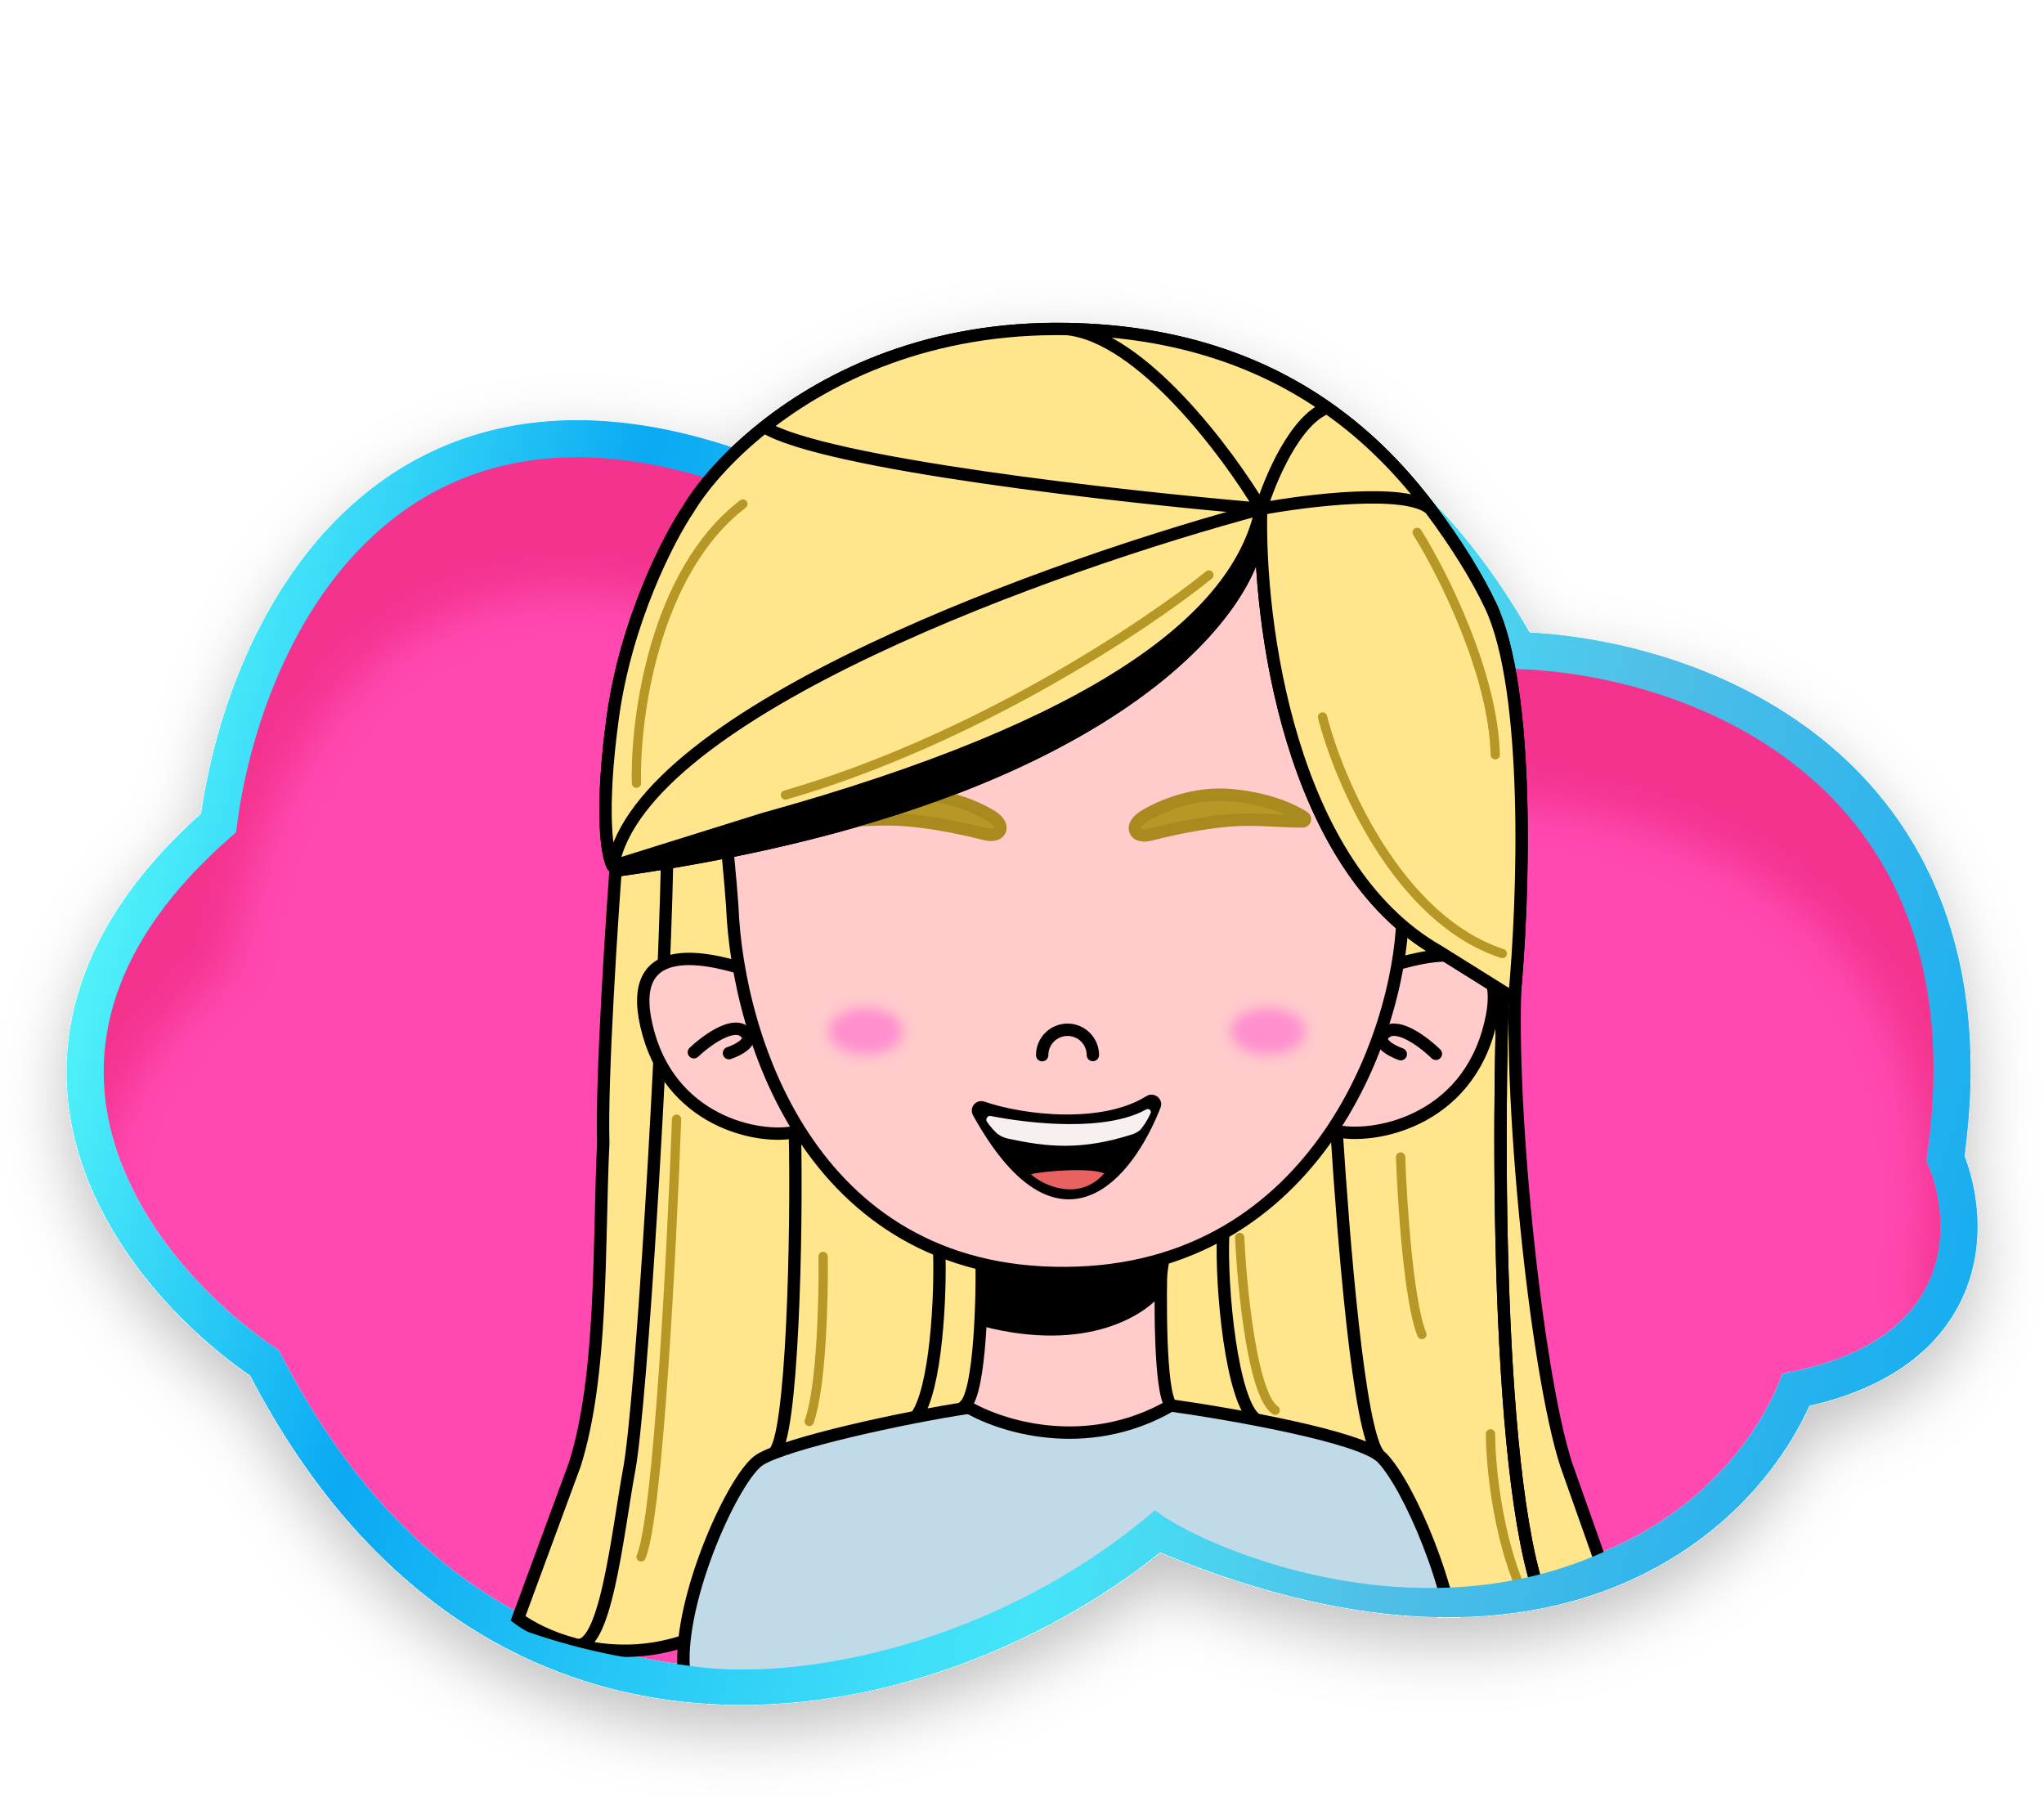
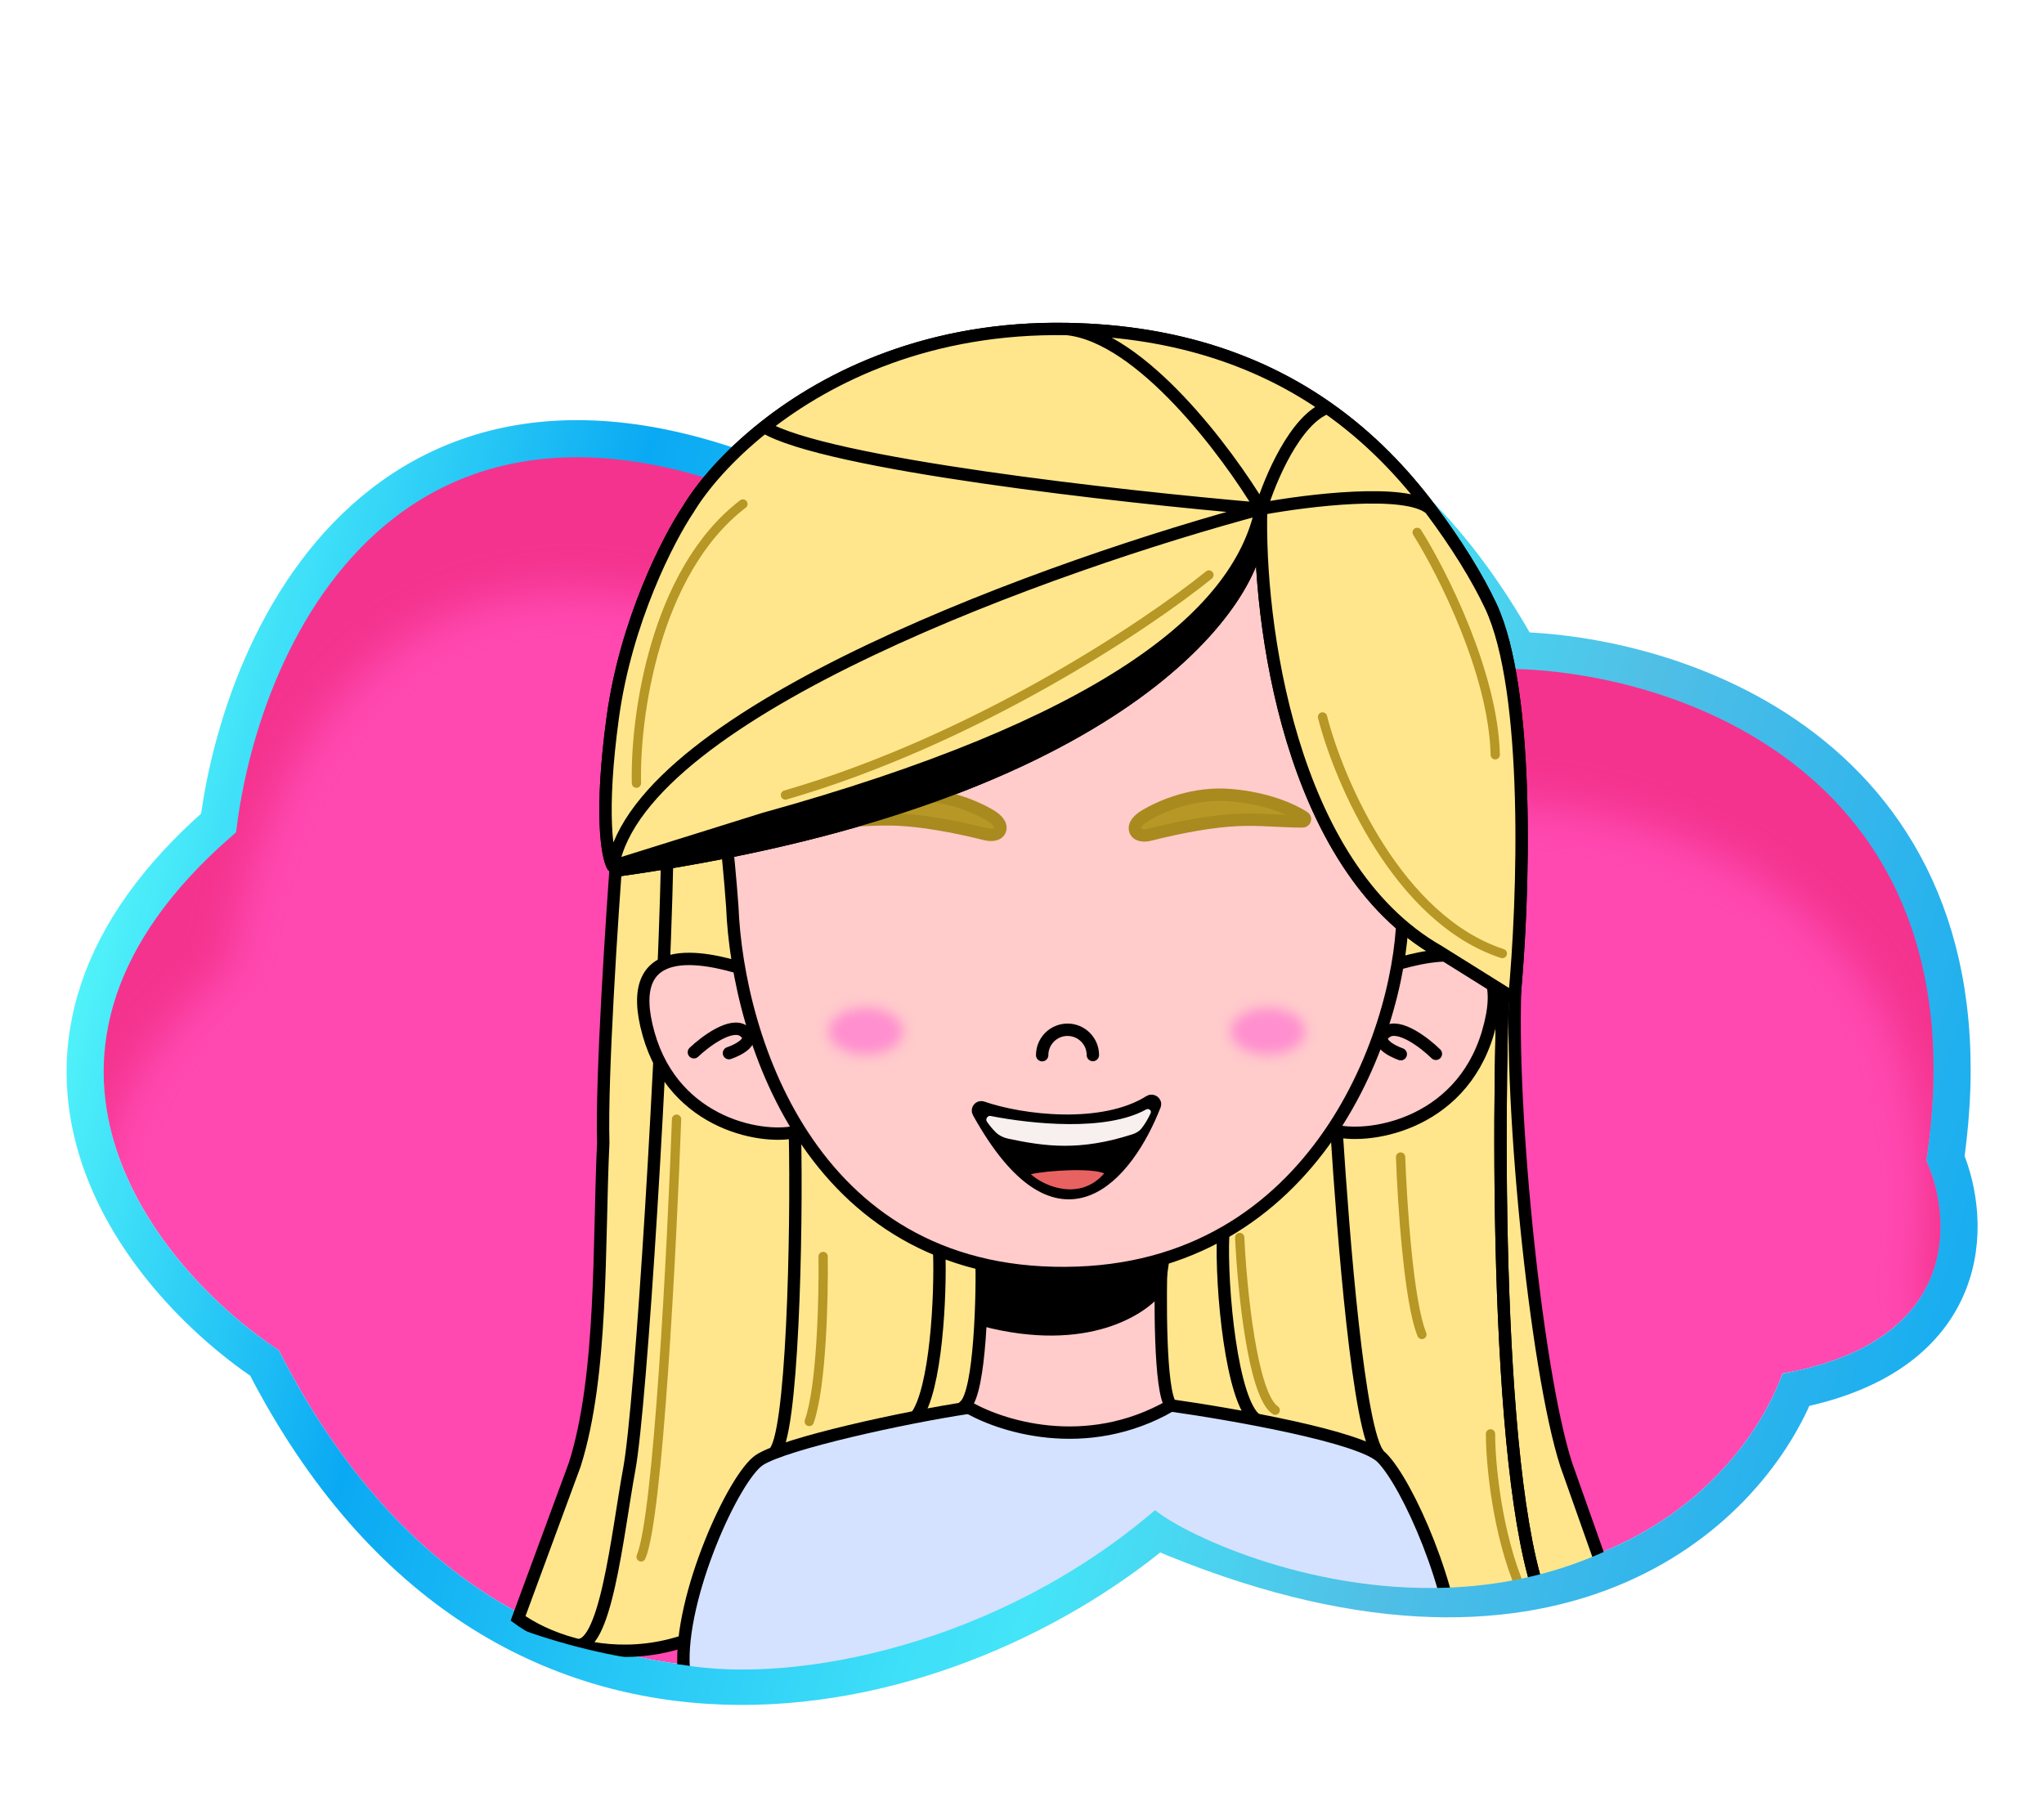
<svg xmlns="http://www.w3.org/2000/svg" width="661" height="581" viewBox="0 0 661 581" fill="none">
-   <g filter="url(#filter0_d_104_109)">
-     <g filter="url(#filter1_i_104_109)">
-       <path d="M90.175 436.69C164.842 583.62 305.88 546.186 373.173 488.163C502.597 545.063 562.607 482.547 576.434 444.177C633.956 434.07 631.436 394.109 622.986 375.391C641.791 249.237 540.483 216.763 487.479 216.295C420.37 92.387 322.78 139.71 282.374 178.86C135.989 93.884 84.029 203.661 76.347 269.171C-7.354 340.671 50.69 410.642 90.175 436.69Z" fill="#FF48B0" />
-     </g>
-     <path d="M31.324 371.713C40.656 402.55 65.374 427.159 85.544 440.812C123.789 515.067 179.271 543.461 234.241 545.281C287.535 547.045 339.603 523.827 374.203 495.149C438.255 522.535 486.23 521.282 520.402 507.458C553.259 494.167 572.582 469.551 580.83 449.451C608.841 443.76 623.767 430.685 630.011 415.265C635.987 400.504 633.427 384.963 629.167 374.578C638.24 310.529 617.038 269.207 585.935 244.046C556.288 220.064 518.313 211.281 491.068 210.37C456.956 149.255 414.627 129.13 374.717 130.434C336.906 131.669 302.698 152.113 281.501 171.448C245.996 151.434 215.587 142.555 189.655 141.911C162.666 141.242 140.862 149.508 123.67 162.842C90.392 188.652 75.031 232.867 70.678 266.141C50.197 284.049 37.92 302.166 31.956 319.938C25.806 338.264 26.511 355.809 31.324 371.713Z" stroke="url(#paint0_linear_104_109)" stroke-width="12" />
-     <mask id="mask0_104_109" style="mask-type:alpha" maskUnits="userSpaceOnUse" x="20" y="0" width="608" height="540">
-       <path d="M627.529 295.747C612.184 423.964 566.572 480.598 518.029 502.163C501.338 509.577 484.301 512.846 468.029 513.453C422.138 515.166 382.331 495.71 373.529 488.375C323.182 531.51 258.029 544.875 220.529 538.375C86.299 527.123 -18.167 379.392 33.432 295.747C33.432 190.359 170.242 0 391.661 0C560.261 0 627.529 190.359 627.529 295.747Z" fill="#D9D9D9" />
-     </mask>
-     <g mask="url(#mask0_104_109)">
-       <path d="M490.401 312.203C487.341 351.482 496.548 443.046 506.495 473.652L524.094 523.388C513.388 529.764 483.251 538.691 448.352 523.388C389.942 515.481 265.775 504.412 236.393 523.388C218.155 535.167 200.153 535.369 186.558 531.937C186.331 531.901 186.101 531.842 185.868 531.759C177.883 529.648 171.478 526.303 167.529 523.388L185.868 473.652C195.075 444.576 193.542 402.237 195.084 369.59C194.472 348.166 197.89 296.39 199.675 273.18L324.396 140.042L412.39 135.451L448.352 176.77L490.401 312.203Z" fill="#FFE68C" />
-       <path d="M215.734 278.536C214.456 337.709 207.317 454.523 203.491 475.183C199.687 495.728 195.79 535.289 185.868 531.759M185.868 531.759C177.883 529.648 171.478 526.303 167.529 523.388L185.868 473.652C195.075 444.576 193.542 402.237 195.084 369.59C194.472 348.166 197.89 296.39 199.675 273.18L324.396 140.042L412.39 135.451L448.352 176.77L490.401 312.203C487.341 351.482 496.548 443.046 506.495 473.652L524.094 523.388C513.388 529.764 483.251 538.691 448.352 523.388C389.942 515.481 265.775 504.412 236.393 523.388C217.844 535.367 199.539 535.373 185.868 531.759Z" stroke="black" stroke-width="4" stroke-linecap="round" />
-       <path d="M244.045 473.652C228.13 484.67 222.11 523.132 221.09 540.986C296.841 570.827 347.342 516.501 470.533 540.221C475.344 541.147 458.29 482.834 446.047 472.122C436.253 463.552 396.567 457.329 377.948 455.288C351.627 471.816 322.601 462.175 311.379 455.288L272.356 463.705L244.045 473.652Z" fill="#C0DAE8" />
-       <path d="M240.253 313.298C228.136 309.609 200.917 303.16 209.75 334.398C218.157 364.133 247.719 368.923 258.356 365.782L259.415 364.781L257.556 360.947C254.104 353.934 252.714 351.157 252.336 350.459C249.37 343.661 250.46 345.864 249.802 344.627C249.194 343.485 246.127 334.018 244.67 329.427L240.253 313.298Z" fill="#FFCBCB" stroke="black" stroke-width="4" />
-       <path d="M481.17 334.006C490.611 302.063 463.152 308.386 450.913 312.04C449.954 313.465 447.683 318.276 446.27 326.118C445.154 332.31 441.286 342.089 439.492 346.205C439.602 347.929 433.721 359.725 430.767 365.407C441.396 368.743 472.183 364.412 481.17 334.006Z" fill="#FFCBCB" stroke="black" stroke-width="4" />
-       <path d="M375.627 404.788C356.039 416.419 328.698 409.634 317.475 404.788C317.73 419.326 317.016 449.627 312.119 454.524C322.831 461.155 351.142 470.439 378.688 454.524C375.015 450.239 375.117 419.581 375.627 404.788Z" fill="#FFCBCB" />
-       <path d="M378.688 454.524C375.015 450.239 375.117 419.581 375.628 404.788C356.039 416.419 328.698 409.634 317.475 404.788C317.73 419.326 317.016 449.627 312.119 454.524C322.831 461.155 351.142 470.439 378.688 454.524ZM378.688 454.524C398.591 457.329 440.079 464.624 446.813 471.357C455.229 479.774 470.533 514.206 471.298 538.691" stroke="black" stroke-width="4" stroke-linecap="round" />
-       <path d="M245.657 472.122L246.738 473.804L245.657 472.122ZM223.085 539.323C223.159 540.425 222.325 541.378 221.223 541.451C220.121 541.525 219.168 540.691 219.094 539.589L223.085 539.323ZM313.283 457.266C303.145 458.787 288.453 461.644 275.26 464.79C268.664 466.362 262.469 468 257.419 469.572C252.294 471.167 248.565 472.63 246.738 473.804L244.576 470.439C246.916 468.935 251.137 467.338 256.23 465.753C261.398 464.144 267.688 462.483 274.332 460.899C287.619 457.731 302.424 454.85 312.689 453.31L313.283 457.266ZM246.738 473.804C245.987 474.287 244.971 475.271 243.744 476.83C242.541 478.36 241.223 480.332 239.849 482.665C237.101 487.329 234.187 493.333 231.566 499.908C226.296 513.129 222.351 528.3 223.085 539.323L219.094 539.589C218.299 527.657 222.516 511.809 227.851 498.427C230.532 491.699 233.532 485.505 236.402 480.634C237.837 478.199 239.254 476.069 240.6 474.358C241.921 472.677 243.266 471.281 244.576 470.439L246.738 473.804Z" fill="black" />
-       <path d="M318.24 426.979C351.295 435.549 369.761 423.408 374.862 416.266L376.393 405.554L317.475 409.38L318.24 426.979Z" fill="black" stroke="black" stroke-width="4" />
-       <path d="M434.615 178.328C408.248 142.89 354.591 145.773 338.97 153.842C287.988 139.42 264.641 203.496 252.507 217.35C227.99 245.344 234.062 253.994 236.808 293.14C238.525 336.236 263.156 414.753 348.557 411.61C428.559 408.666 454.127 329.025 453.612 293.14C456.187 262.063 460.982 213.766 434.615 178.328Z" fill="#FFCBCB" stroke="black" stroke-width="4" />
-       <path d="M464.341 340.804C460.691 337.232 452.366 330.822 448.271 333.756C444.175 336.69 449.712 339.76 452.992 340.928" stroke="black" stroke-width="4" stroke-linecap="round" />
-       <path d="M224.391 340.3C228.091 336.781 236.506 330.49 240.559 333.482C244.612 336.474 239.032 339.464 235.736 340.586" stroke="black" stroke-width="4" stroke-linecap="round" />
-       <path d="M371.787 356.171C356.76 365.686 330.641 362.667 317.637 358.136C316.747 357.825 315.916 358.832 316.373 359.657C342.733 407.192 364.691 379.854 373.454 357.42C373.822 356.477 372.642 355.629 371.787 356.171Z" fill="black" stroke="black" stroke-width="4" stroke-linecap="round" />
-       <path d="M370.629 358.809C357.607 366.014 333.636 363.513 320.314 360.9C319.365 360.713 318.588 361.943 319.145 362.734C319.886 363.786 320.754 364.95 322.061 366.224C323.165 367.299 324.603 367.946 326.111 368.265C338.04 370.786 349.197 372.299 366.124 366.856C367.232 366.499 368.289 365.951 369.039 365.06C370.239 363.632 371.31 361.714 372.096 360.007C372.501 359.125 371.478 358.339 370.629 358.809Z" fill="#F8EFEF" />
-       <path d="M333.364 379.724C338.72 378.545 352.799 377.638 357.084 379.475C349.126 388.656 337.445 383.549 333.364 379.724Z" fill="#E86262" />
-       <path d="M198.9 281.597C356.83 259.56 404.729 198.194 407.024 172.179L304.493 242.574L198.9 281.597Z" fill="black" stroke="black" stroke-width="4" />
-       <path d="M407.834 164.555C400.438 200.008 354.993 234.922 247.15 264.791L198.18 280.094C196.395 277.034 193.895 263.108 198.18 231.889C202.465 200.67 216.289 173.992 222.665 164.555C227.007 157.349 235.191 147.573 247.15 138.093C268.209 121.4 300.975 105.622 345.091 106.403C381.677 107.05 408.809 117.562 429.214 131.85C443.184 141.632 454 153.185 462.536 164.555C470.998 175.826 477.698 186.677 482.055 195.927C495.018 223.445 492.767 291.062 489.707 322.943L485.989 320.62L465.221 307.64C416.863 280.094 406.814 200.773 407.834 164.555Z" fill="#FFE68C" />
-       <path d="M407.834 164.555C400.438 200.008 354.993 234.922 247.15 264.791L198.18 280.094M407.834 164.555C406.814 200.773 416.863 280.094 465.221 307.64L485.989 320.62M407.834 164.555C410.625 155.259 418.808 135.703 429.214 131.85M407.834 164.555C341.79 182.163 207.398 229.922 198.18 280.094M407.834 164.555C396.882 146.2 369 108.874 345.091 106.403M407.834 164.555C422.893 161.759 454.915 157.844 462.536 164.555M407.834 164.555C362.435 160.696 266.739 150 247.15 138.093M345.091 106.403C381.677 107.05 408.809 117.562 429.214 131.85M345.091 106.403C300.975 105.622 268.209 121.4 247.15 138.093M198.18 280.094C196.395 277.034 193.895 263.108 198.18 231.889C202.465 200.67 216.289 173.992 222.665 164.555C227.007 157.349 235.191 147.573 247.15 138.093M429.214 131.85C443.184 141.632 454 153.185 462.536 164.555M462.536 164.555C470.998 175.826 477.698 186.677 482.055 195.927C495.018 223.445 492.767 291.062 489.707 322.943L485.989 320.62M485.989 320.62C483.898 383.618 484.918 513.441 505.73 528.744" stroke="black" stroke-width="4" stroke-linecap="round" />
-       <path d="M292.5 257.146C304.242 256.154 314.695 260.411 320.317 263.749C322.141 264.832 324.218 266.718 323.309 268.634C322.966 269.357 322.182 269.909 320.67 269.99C319.893 270.031 319.118 269.869 318.362 269.681C307.529 266.985 298.064 265.448 290.6 265.068C283.533 264.708 276.44 265.529 269.364 265.529C268.549 265.529 268.222 264.583 268.911 264.148C272.848 261.657 280.901 258.127 292.5 257.146Z" fill="#B79725" stroke="#A88A1F" stroke-width="4" />
-       <path d="M198.9 281.597C356.83 259.56 404.729 198.194 407.024 172.179L304.493 242.574L198.9 281.597Z" fill="black" stroke="black" stroke-width="4" />
-       <path d="M407.834 164.555C400.438 200.008 354.993 234.922 247.15 264.791L198.18 280.094C196.395 277.034 193.895 263.108 198.18 231.889C202.465 200.67 216.289 173.992 222.665 164.555C227.007 157.349 235.191 147.573 247.15 138.093C268.209 121.4 300.975 105.622 345.091 106.403C381.677 107.05 408.809 117.562 429.214 131.85C443.184 141.632 454 153.185 462.536 164.555C470.998 175.826 477.698 186.677 482.055 195.927C495.018 223.445 492.767 291.062 489.707 322.943L485.989 320.62L465.221 307.64C416.863 280.094 406.814 200.773 407.834 164.555Z" fill="#FFE68C" />
-       <path d="M407.834 164.555C400.438 200.008 354.993 234.922 247.15 264.791L198.18 280.094M407.834 164.555C406.814 200.773 416.863 280.094 465.221 307.64L485.989 320.62M407.834 164.555C410.625 155.259 418.808 135.703 429.214 131.85M407.834 164.555C341.79 182.163 207.398 229.922 198.18 280.094M407.834 164.555C396.882 146.2 369 108.874 345.091 106.403M407.834 164.555C422.893 161.759 454.915 157.844 462.536 164.555M407.834 164.555C362.435 160.696 266.739 150 247.15 138.093M345.091 106.403C381.677 107.05 408.809 117.562 429.214 131.85M345.091 106.403C300.975 105.622 268.209 121.4 247.15 138.093M198.18 280.094C196.395 277.034 193.895 263.108 198.18 231.889C202.465 200.67 216.289 173.992 222.665 164.555C227.007 157.349 235.191 147.573 247.15 138.093M429.214 131.85C443.184 141.632 454 153.185 462.536 164.555M462.536 164.555C470.998 175.826 477.698 186.677 482.055 195.927C495.018 223.445 492.767 291.062 489.707 322.943L485.989 320.62M485.989 320.62C483.898 383.618 484.918 513.441 505.73 528.744" stroke="black" stroke-width="4" stroke-linecap="round" />
-       <path d="M257.053 365.765C257.818 398.412 256.288 466.154 250.166 469.827" stroke="black" stroke-width="4" />
-       <path d="M303.728 404.788C304.238 418.56 302.809 449.779 296.076 458.349" stroke="black" stroke-width="4" />
-       <path d="M395.547 399.431C394.782 416.265 398.302 453.605 406.259 459.114" stroke="black" stroke-width="4" />
-       <path d="M432.274 366.529C434.315 398.411 439.314 463.858 446.047 470.591" stroke="black" stroke-width="4" />
-       <path d="M427.684 231.861C433.04 252.776 452.169 297.359 485.836 308.377" stroke="#B79725" stroke-width="3" stroke-linecap="round" />
-       <path d="M458.29 172.179C466.452 185.186 482.928 217.782 483.54 244.104" stroke="#B79725" stroke-width="3" stroke-linecap="round" />
-       <path d="M205.815 253.286C205.305 232.371 211.477 185.033 240.247 162.997" stroke="#B79725" stroke-width="3" stroke-linecap="round" />
-       <path d="M482.01 463.705C482.01 472.887 483.999 495.842 491.957 514.206" stroke="#B79725" stroke-width="3" stroke-linecap="round" />
-       <path d="M266.19 406.342C266.369 419.411 265.72 448.382 261.694 459.715" stroke="#B79725" stroke-width="3" stroke-linecap="round" />
-       <path d="M400.903 400.197C401.668 416.775 405.035 451.157 412.38 456.054" stroke="#B79725" stroke-width="3" stroke-linecap="round" />
-       <path d="M218.795 361.938C217.264 403.767 212.827 490.639 207.317 503.493" stroke="#B79725" stroke-width="3" stroke-linecap="round" />
-       <path d="M390.956 185.952C370.807 202.275 315.205 239.36 253.992 257.112" stroke="#B79725" stroke-width="3" stroke-linecap="round" />
-       <path d="M452.934 374.182C453.444 388.975 455.536 421.163 459.821 431.569" stroke="#B79725" stroke-width="3" stroke-linecap="round" />
-     </g>
+   <g filter="url(#filter0_i_198_361)">
+     <path d="M90.175 436.69C164.842 583.62 305.88 546.186 373.173 488.163C502.597 545.063 562.607 482.547 576.434 444.177C633.956 434.07 631.436 394.109 622.986 375.391C641.791 249.237 540.483 216.763 487.479 216.295C420.37 92.387 322.78 139.71 282.374 178.86C135.989 93.884 84.029 203.661 76.347 269.171C-7.354 340.671 50.69 410.642 90.175 436.69Z" fill="#FF48B0" />
+   </g>
+   <path d="M31.324 371.713C40.656 402.55 65.374 427.159 85.544 440.812C123.789 515.067 179.271 543.461 234.241 545.281C287.535 547.045 339.603 523.827 374.203 495.149C438.255 522.535 486.23 521.282 520.402 507.458C553.259 494.167 572.582 469.551 580.83 449.451C608.841 443.76 623.767 430.685 630.011 415.265C635.987 400.504 633.427 384.963 629.167 374.578C638.24 310.529 617.038 269.207 585.935 244.046C556.288 220.064 518.313 211.281 491.068 210.37C456.956 149.255 414.627 129.13 374.717 130.434C336.906 131.669 302.698 152.113 281.501 171.448C245.996 151.434 215.587 142.555 189.655 141.911C162.666 141.242 140.862 149.508 123.67 162.842C90.392 188.652 75.031 232.867 70.678 266.141C50.197 284.049 37.92 302.166 31.956 319.938C25.806 338.264 26.511 355.809 31.324 371.713Z" stroke="url(#paint0_linear_198_361)" stroke-width="12" />
+   <mask id="mask0_198_361" style="mask-type:alpha" maskUnits="userSpaceOnUse" x="20" y="0" width="608" height="540">
+     <path d="M627.529 295.747C612.184 423.964 566.572 480.598 518.029 502.163C501.338 509.577 484.301 512.846 468.029 513.453C422.138 515.166 382.331 495.71 373.529 488.375C323.182 531.51 258.029 544.875 220.529 538.375C86.299 527.123 -18.167 379.392 33.432 295.747C33.432 190.359 170.242 0 391.661 0C560.261 0 627.529 190.359 627.529 295.747Z" fill="#D9D9D9" />
+   </mask>
+   <g mask="url(#mask0_198_361)">
+     <path d="M490.401 312.203C487.341 351.482 496.548 443.046 506.495 473.652L524.094 523.388C513.388 529.764 483.251 538.691 448.352 523.388C389.942 515.481 265.775 504.412 236.393 523.388C218.155 535.167 200.153 535.369 186.558 531.937C186.331 531.901 186.101 531.842 185.868 531.759C177.883 529.648 171.478 526.303 167.529 523.388L185.868 473.652C195.075 444.576 193.542 402.237 195.084 369.59C194.472 348.166 197.89 296.39 199.675 273.18L324.396 140.042L412.39 135.451L448.352 176.77L490.401 312.203Z" fill="#FFE68C" />
+     <path d="M215.734 278.536C214.456 337.709 207.317 454.523 203.491 475.183C199.687 495.728 195.79 535.289 185.868 531.759M185.868 531.759C177.883 529.648 171.478 526.303 167.529 523.388L185.868 473.652C195.075 444.576 193.542 402.237 195.084 369.59C194.472 348.166 197.89 296.39 199.675 273.18L324.396 140.042L412.39 135.451L448.352 176.77L490.401 312.203C487.341 351.482 496.548 443.046 506.495 473.652L524.094 523.388C513.388 529.764 483.251 538.691 448.352 523.388C389.942 515.481 265.775 504.412 236.393 523.388C217.844 535.367 199.539 535.373 185.868 531.759Z" stroke="black" stroke-width="4" stroke-linecap="round" />
+     <path d="M244.045 473.652C228.13 484.67 222.11 523.132 221.09 540.986C296.841 570.827 347.342 516.501 470.533 540.221C475.344 541.147 458.29 482.834 446.047 472.122C436.253 463.552 396.567 457.329 377.948 455.288C351.627 471.816 322.601 462.175 311.379 455.288L272.356 463.705L244.045 473.652Z" fill="#D5E2FF" />
+     <path d="M240.253 313.298C228.136 309.609 200.917 303.16 209.75 334.398C218.157 364.133 247.719 368.923 258.356 365.782L259.415 364.781L257.556 360.947C254.104 353.934 252.714 351.157 252.336 350.459C249.37 343.661 250.46 345.864 249.802 344.627C249.194 343.485 246.127 334.018 244.67 329.427L240.253 313.298Z" fill="#FFCBCB" stroke="black" stroke-width="4" />
+     <path d="M481.17 334.006C490.611 302.063 463.152 308.386 450.913 312.04C449.954 313.465 447.683 318.276 446.27 326.118C445.154 332.31 441.286 342.089 439.492 346.205C439.602 347.929 433.721 359.725 430.767 365.407C441.396 368.743 472.183 364.412 481.17 334.006Z" fill="#FFCBCB" stroke="black" stroke-width="4" />
+     <path d="M375.627 404.788C356.039 416.419 328.698 409.634 317.475 404.788C317.73 419.326 317.016 449.627 312.119 454.524C322.831 461.155 351.142 470.439 378.688 454.524C375.015 450.239 375.117 419.581 375.627 404.788Z" fill="#FFCBCB" />
+     <path d="M378.688 454.524C375.015 450.239 375.117 419.581 375.628 404.788C356.039 416.419 328.698 409.634 317.475 404.788C317.73 419.326 317.016 449.627 312.119 454.524C322.831 461.155 351.142 470.439 378.688 454.524ZM378.688 454.524C398.591 457.329 440.079 464.624 446.813 471.357C455.229 479.774 470.533 514.206 471.298 538.691" stroke="black" stroke-width="4" stroke-linecap="round" />
+     <path d="M223.085 539.323C223.159 540.425 222.325 541.378 221.223 541.451C220.121 541.525 219.168 540.691 219.094 539.589L223.085 539.323ZM313.283 457.266C303.145 458.787 288.453 461.644 275.26 464.79C268.664 466.362 262.469 468 257.419 469.572C252.294 471.167 248.565 472.63 246.738 473.804L244.576 470.439C246.916 468.935 251.137 467.338 256.23 465.753C261.398 464.144 267.688 462.483 274.332 460.899C287.619 457.731 302.424 454.85 312.689 453.31L313.283 457.266ZM246.738 473.804C245.987 474.287 244.971 475.271 243.744 476.83C242.541 478.36 241.223 480.332 239.849 482.665C237.101 487.329 234.187 493.333 231.566 499.908C226.296 513.129 222.351 528.3 223.085 539.323L219.094 539.589C218.299 527.657 222.516 511.809 227.851 498.427C230.532 491.699 233.532 485.505 236.402 480.634C237.837 478.199 239.254 476.069 240.6 474.358C241.921 472.677 243.266 471.281 244.576 470.439L246.738 473.804Z" fill="black" />
+     <path d="M318.24 426.979C351.295 435.549 369.761 423.408 374.862 416.266L376.393 405.554L317.475 409.38L318.24 426.979Z" fill="black" stroke="black" stroke-width="4" />
+     <path d="M434.615 178.328C408.248 142.89 354.591 145.773 338.97 153.842C287.988 139.42 264.641 203.496 252.507 217.35C227.99 245.344 234.062 253.994 236.808 293.14C238.525 336.236 263.156 414.753 348.557 411.61C428.559 408.666 454.127 329.025 453.612 293.14C456.187 262.063 460.982 213.766 434.615 178.328Z" fill="#FFCBCB" stroke="black" stroke-width="4" />
+     <path d="M464.341 340.804C460.691 337.232 452.366 330.822 448.271 333.756C444.175 336.69 449.712 339.76 452.992 340.928" stroke="black" stroke-width="4" stroke-linecap="round" />
+     <path d="M224.391 340.3C228.091 336.781 236.506 330.49 240.559 333.482C244.612 336.474 239.032 339.464 235.736 340.586" stroke="black" stroke-width="4" stroke-linecap="round" />
+     <path d="M371.787 356.171C356.76 365.686 330.641 362.667 317.637 358.136C316.747 357.825 315.916 358.832 316.373 359.657C342.733 407.192 364.691 379.854 373.454 357.42C373.822 356.477 372.642 355.629 371.787 356.171Z" fill="black" stroke="black" stroke-width="4" stroke-linecap="round" />
+     <path d="M370.629 358.809C357.607 366.014 333.636 363.513 320.314 360.9C319.365 360.713 318.588 361.943 319.145 362.734C319.886 363.786 320.754 364.95 322.061 366.224C323.165 367.299 324.603 367.946 326.111 368.265C338.04 370.786 349.197 372.299 366.124 366.856C367.232 366.499 368.289 365.951 369.039 365.06C370.239 363.632 371.31 361.714 372.096 360.007C372.501 359.125 371.478 358.339 370.629 358.809Z" fill="#F8EFEF" />
+     <path d="M333.364 379.724C338.72 378.545 352.799 377.638 357.084 379.475C349.126 388.656 337.445 383.549 333.364 379.724Z" fill="#E86262" />
+     <path d="M198.9 281.597C356.83 259.56 404.729 198.194 407.024 172.179L304.493 242.574L198.9 281.597Z" fill="black" stroke="black" stroke-width="4" />
+     <path d="M407.834 164.555C400.438 200.008 354.993 234.922 247.15 264.791L198.18 280.094C196.395 277.034 193.895 263.108 198.18 231.889C202.465 200.67 216.289 173.992 222.665 164.555C227.007 157.349 235.191 147.573 247.15 138.093C268.209 121.4 300.975 105.622 345.091 106.403C381.677 107.05 408.809 117.562 429.214 131.85C443.184 141.632 454 153.185 462.536 164.555C470.998 175.826 477.698 186.677 482.055 195.927C495.018 223.445 492.767 291.062 489.707 322.943L485.989 320.62L465.221 307.64C416.863 280.094 406.814 200.773 407.834 164.555Z" fill="#FFE68C" />
+     <path d="M407.834 164.555C400.438 200.008 354.993 234.922 247.15 264.791L198.18 280.094M407.834 164.555C406.814 200.773 416.863 280.094 465.221 307.64L485.989 320.62M407.834 164.555C410.625 155.259 418.808 135.703 429.214 131.85M407.834 164.555C341.79 182.163 207.398 229.922 198.18 280.094M407.834 164.555C396.882 146.2 369 108.874 345.091 106.403M407.834 164.555C422.893 161.759 454.915 157.844 462.536 164.555M407.834 164.555C362.435 160.696 266.739 150 247.15 138.093M198.18 280.094C196.395 277.034 193.895 263.108 198.18 231.889C202.465 200.67 216.289 173.992 222.665 164.555C227.007 157.349 235.191 147.573 247.15 138.093M485.989 320.62L489.707 322.943C492.767 291.062 495.018 223.445 482.055 195.927C477.698 186.677 470.998 175.826 462.536 164.555M485.989 320.62C483.898 383.618 484.918 513.441 505.73 528.744M429.214 131.85C408.809 117.562 381.677 107.05 345.091 106.403M429.214 131.85C443.184 141.632 454 153.185 462.536 164.555M345.091 106.403C300.975 105.622 268.209 121.4 247.15 138.093" stroke="black" stroke-width="4" stroke-linecap="round" />
+     <path d="M292.5 257.146C304.242 256.154 314.695 260.411 320.317 263.749C322.141 264.832 324.218 266.718 323.309 268.634C322.966 269.357 322.182 269.909 320.67 269.99C319.893 270.031 319.118 269.869 318.362 269.681C307.529 266.985 298.064 265.448 290.6 265.068C283.533 264.708 276.44 265.529 269.364 265.529C268.549 265.529 268.222 264.583 268.911 264.148C272.848 261.657 280.901 258.127 292.5 257.146Z" fill="#B79725" stroke="#A88A1F" stroke-width="4" />
+     <path d="M198.9 281.597C356.83 259.56 404.729 198.194 407.024 172.179L304.493 242.574L198.9 281.597Z" fill="black" stroke="black" stroke-width="4" />
+     <path d="M407.834 164.555C400.438 200.008 354.993 234.922 247.15 264.791L198.18 280.094C196.395 277.034 193.895 263.108 198.18 231.889C202.465 200.67 216.289 173.992 222.665 164.555C227.007 157.349 235.191 147.573 247.15 138.093C268.209 121.4 300.975 105.622 345.091 106.403C381.677 107.05 408.809 117.562 429.214 131.85C443.184 141.632 454 153.185 462.536 164.555C470.998 175.826 477.698 186.677 482.055 195.927C495.018 223.445 492.767 291.062 489.707 322.943L485.989 320.62L465.221 307.64C416.863 280.094 406.814 200.773 407.834 164.555Z" fill="#FFE68C" />
+     <path d="M407.834 164.555C400.438 200.008 354.993 234.922 247.15 264.791L198.18 280.094M407.834 164.555C406.814 200.773 416.863 280.094 465.221 307.64L485.989 320.62M407.834 164.555C410.625 155.259 418.808 135.703 429.214 131.85M407.834 164.555C341.79 182.163 207.398 229.922 198.18 280.094M407.834 164.555C396.882 146.2 369 108.874 345.091 106.403M407.834 164.555C422.893 161.759 454.915 157.844 462.536 164.555M407.834 164.555C362.435 160.696 266.739 150 247.15 138.093M198.18 280.094C196.395 277.034 193.895 263.108 198.18 231.889C202.465 200.67 216.289 173.992 222.665 164.555C227.007 157.349 235.191 147.573 247.15 138.093M485.989 320.62L489.707 322.943C492.767 291.062 495.018 223.445 482.055 195.927C477.698 186.677 470.998 175.826 462.536 164.555M485.989 320.62C483.898 383.618 484.918 513.441 505.73 528.744M429.214 131.85C408.809 117.562 381.677 107.05 345.091 106.403M429.214 131.85C443.184 141.632 454 153.185 462.536 164.555M345.091 106.403C300.975 105.622 268.209 121.4 247.15 138.093" stroke="black" stroke-width="4" stroke-linecap="round" />
+     <path d="M257.053 365.765C257.818 398.412 256.288 466.154 250.166 469.827" stroke="black" stroke-width="4" />
+     <path d="M303.728 404.788C304.238 418.56 302.809 449.779 296.076 458.349" stroke="black" stroke-width="4" />
+     <path d="M395.547 399.431C394.782 416.265 398.302 453.605 406.259 459.114" stroke="black" stroke-width="4" />
+     <path d="M432.274 366.529C434.315 398.411 439.314 463.858 446.047 470.591" stroke="black" stroke-width="4" />
+     <path d="M427.684 231.861C433.04 252.776 452.169 297.359 485.836 308.377" stroke="#B79725" stroke-width="3" stroke-linecap="round" />
+     <path d="M458.29 172.179C466.452 185.186 482.928 217.782 483.54 244.104" stroke="#B79725" stroke-width="3" stroke-linecap="round" />
+     <path d="M205.815 253.286C205.305 232.371 211.477 185.033 240.247 162.997" stroke="#B79725" stroke-width="3" stroke-linecap="round" />
+     <path d="M482.01 463.705C482.01 472.887 483.999 495.842 491.957 514.206" stroke="#B79725" stroke-width="3" stroke-linecap="round" />
+     <path d="M266.19 406.342C266.369 419.411 265.72 448.382 261.694 459.715" stroke="#B79725" stroke-width="3" stroke-linecap="round" />
+     <path d="M400.903 400.197C401.668 416.775 405.035 451.157 412.38 456.054" stroke="#B79725" stroke-width="3" stroke-linecap="round" />
+     <path d="M218.795 361.938C217.264 403.766 212.827 490.639 207.317 503.493" stroke="#B79725" stroke-width="3" stroke-linecap="round" />
+     <path d="M390.956 185.952C370.807 202.275 315.205 239.36 253.992 257.112" stroke="#B79725" stroke-width="3" stroke-linecap="round" />
+     <path d="M452.934 374.182C453.444 388.975 455.536 421.163 459.821 431.569" stroke="#B79725" stroke-width="3" stroke-linecap="round" />
  </g>
  <path d="M337.023 341.244C337.017 339.07 337.875 336.982 339.408 335.441C340.941 333.899 343.024 333.029 345.198 333.023C347.372 333.017 349.46 333.875 351.001 335.408C352.543 336.941 353.413 339.024 353.419 341.198" stroke="black" stroke-width="4" stroke-linecap="round" />
-   <g filter="url(#filter2_f_104_109)">
-     <ellipse cx="12" cy="7.5" rx="12" ry="7.5" transform="matrix(-1 8.74228e-08 8.74228e-08 1 292 326)" fill="#FF8FCF" />
+   <g filter="url(#filter1_f_198_361)">
+     <path d="M280 341C273.373 341 268 337.642 268 333.5C268 329.358 273.373 326 280 326C286.627 326 292 329.358 292 333.5C292 337.642 286.627 341 280 341Z" fill="#FF8FCF" />
  </g>
-   <g filter="url(#filter3_f_104_109)">
-     <ellipse cx="410.02" cy="333.532" rx="12" ry="7.5" transform="rotate(0.153269 410.02 333.532)" fill="#FF8FCF" />
+   <g filter="url(#filter2_f_198_361)">
+     <path d="M410 341.032C416.627 341.05 422.009 337.706 422.02 333.564C422.031 329.422 416.667 326.05 410.04 326.032C403.413 326.014 398.031 329.358 398.02 333.5C398.009 337.642 403.372 341.014 410 341.032Z" fill="#FF8FCF" />
  </g>
  <path d="M398.03 257.149C386.275 256.141 375.812 260.468 370.194 263.855C368.382 264.947 366.35 266.815 367.2 268.752C367.531 269.504 368.311 270.084 369.845 270.171C370.633 270.216 371.417 270.048 372.182 269.855C382.987 267.13 392.432 265.572 399.885 265.183C406.982 264.813 414.107 265.649 421.213 265.649C422.017 265.649 422.344 264.715 421.668 264.279C417.749 261.752 409.677 258.147 398.03 257.149Z" fill="#B79725" stroke="#A88A1F" stroke-width="4" />
  <defs>
-     <filter id="filter0_d_104_109" x="0.729" y="91.575" width="659.603" height="488.6" filterUnits="userSpaceOnUse" color-interpolation-filters="sRGB">
-       <feFlood flood-opacity="0" result="BackgroundImageFix" />
-       <feColorMatrix in="SourceAlpha" type="matrix" values="0 0 0 0 0 0 0 0 0 0 0 0 0 0 0 0 0 0 127 0" result="hardAlpha" />
-       <feOffset dy="8" />
-       <feGaussianBlur stdDeviation="10.4" />
-       <feComposite in2="hardAlpha" operator="out" />
-       <feColorMatrix type="matrix" values="0 0 0 0 0 0 0 0 0 0 0 0 0 0 0 0 0 0 0.25 0" />
-       <feBlend mode="normal" in2="BackgroundImageFix" result="effect1_dropShadow_104_109" />
-       <feBlend mode="normal" in="SourceGraphic" in2="effect1_dropShadow_104_109" result="shape" />
-     </filter>
-     <filter id="filter1_i_104_109" x="19.529" y="124.375" width="620.003" height="440.5" filterUnits="userSpaceOnUse" color-interpolation-filters="sRGB">
+     <filter id="filter0_i_198_361" x="31.529" y="136.375" width="596" height="416.5" filterUnits="userSpaceOnUse" color-interpolation-filters="sRGB">
      <feFlood flood-opacity="0" result="BackgroundImageFix" />
      <feBlend mode="normal" in="SourceGraphic" in2="BackgroundImageFix" result="shape" />
      <feColorMatrix in="SourceAlpha" type="matrix" values="0 0 0 0 0 0 0 0 0 0 0 0 0 0 0 0 0 0 127 0" result="hardAlpha" />
      <feOffset dx="-2" dy="43" />
      <feGaussianBlur stdDeviation="6.75" />
      <feComposite in2="hardAlpha" operator="arithmetic" k2="-1" k3="1" />
      <feColorMatrix type="matrix" values="0 0 0 0 0.957 0 0 0 0 0.2 0 0 0 0 0.557 0 0 0 1 0" />
-       <feBlend mode="normal" in2="shape" result="effect1_innerShadow_104_109" />
+       <feBlend mode="normal" in2="shape" result="effect1_innerShadow_198_361" />
    </filter>
-     <filter id="filter2_f_104_109" x="264" y="322" width="32" height="23" filterUnits="userSpaceOnUse" color-interpolation-filters="sRGB">
+     <filter id="filter1_f_198_361" x="264" y="322" width="32" height="23" filterUnits="userSpaceOnUse" color-interpolation-filters="sRGB">
      <feFlood flood-opacity="0" result="BackgroundImageFix" />
      <feBlend mode="normal" in="SourceGraphic" in2="BackgroundImageFix" result="shape" />
-       <feGaussianBlur stdDeviation="2" result="effect1_foregroundBlur_104_109" />
+       <feGaussianBlur stdDeviation="2" result="effect1_foregroundBlur_198_361" />
    </filter>
-     <filter id="filter3_f_104_109" x="394.02" y="322.032" width="32" height="23" filterUnits="userSpaceOnUse" color-interpolation-filters="sRGB">
+     <filter id="filter2_f_198_361" x="394.02" y="322.032" width="32" height="23" filterUnits="userSpaceOnUse" color-interpolation-filters="sRGB">
      <feFlood flood-opacity="0" result="BackgroundImageFix" />
      <feBlend mode="normal" in="SourceGraphic" in2="BackgroundImageFix" result="shape" />
-       <feGaussianBlur stdDeviation="2" result="effect1_foregroundBlur_104_109" />
+       <feGaussianBlur stdDeviation="2" result="effect1_foregroundBlur_198_361" />
    </filter>
-     <linearGradient id="paint0_linear_104_109" x1="33.529" y1="246.006" x2="687.571" y2="441.809" gradientUnits="userSpaceOnUse">
+     <linearGradient id="paint0_linear_198_361" x1="33.529" y1="246.006" x2="687.571" y2="441.809" gradientUnits="userSpaceOnUse">
      <stop stop-color="#58FAFA" />
      <stop offset="0.205" stop-color="#0AA9F3" />
      <stop offset="0.485" stop-color="#3EDFF8" />
      <stop offset="0.535" stop-color="#44E5F8" />
      <stop offset="0.69" stop-color="#50BFE6" />
      <stop offset="1" stop-color="#03A7F4" />
    </linearGradient>
  </defs>
</svg>
